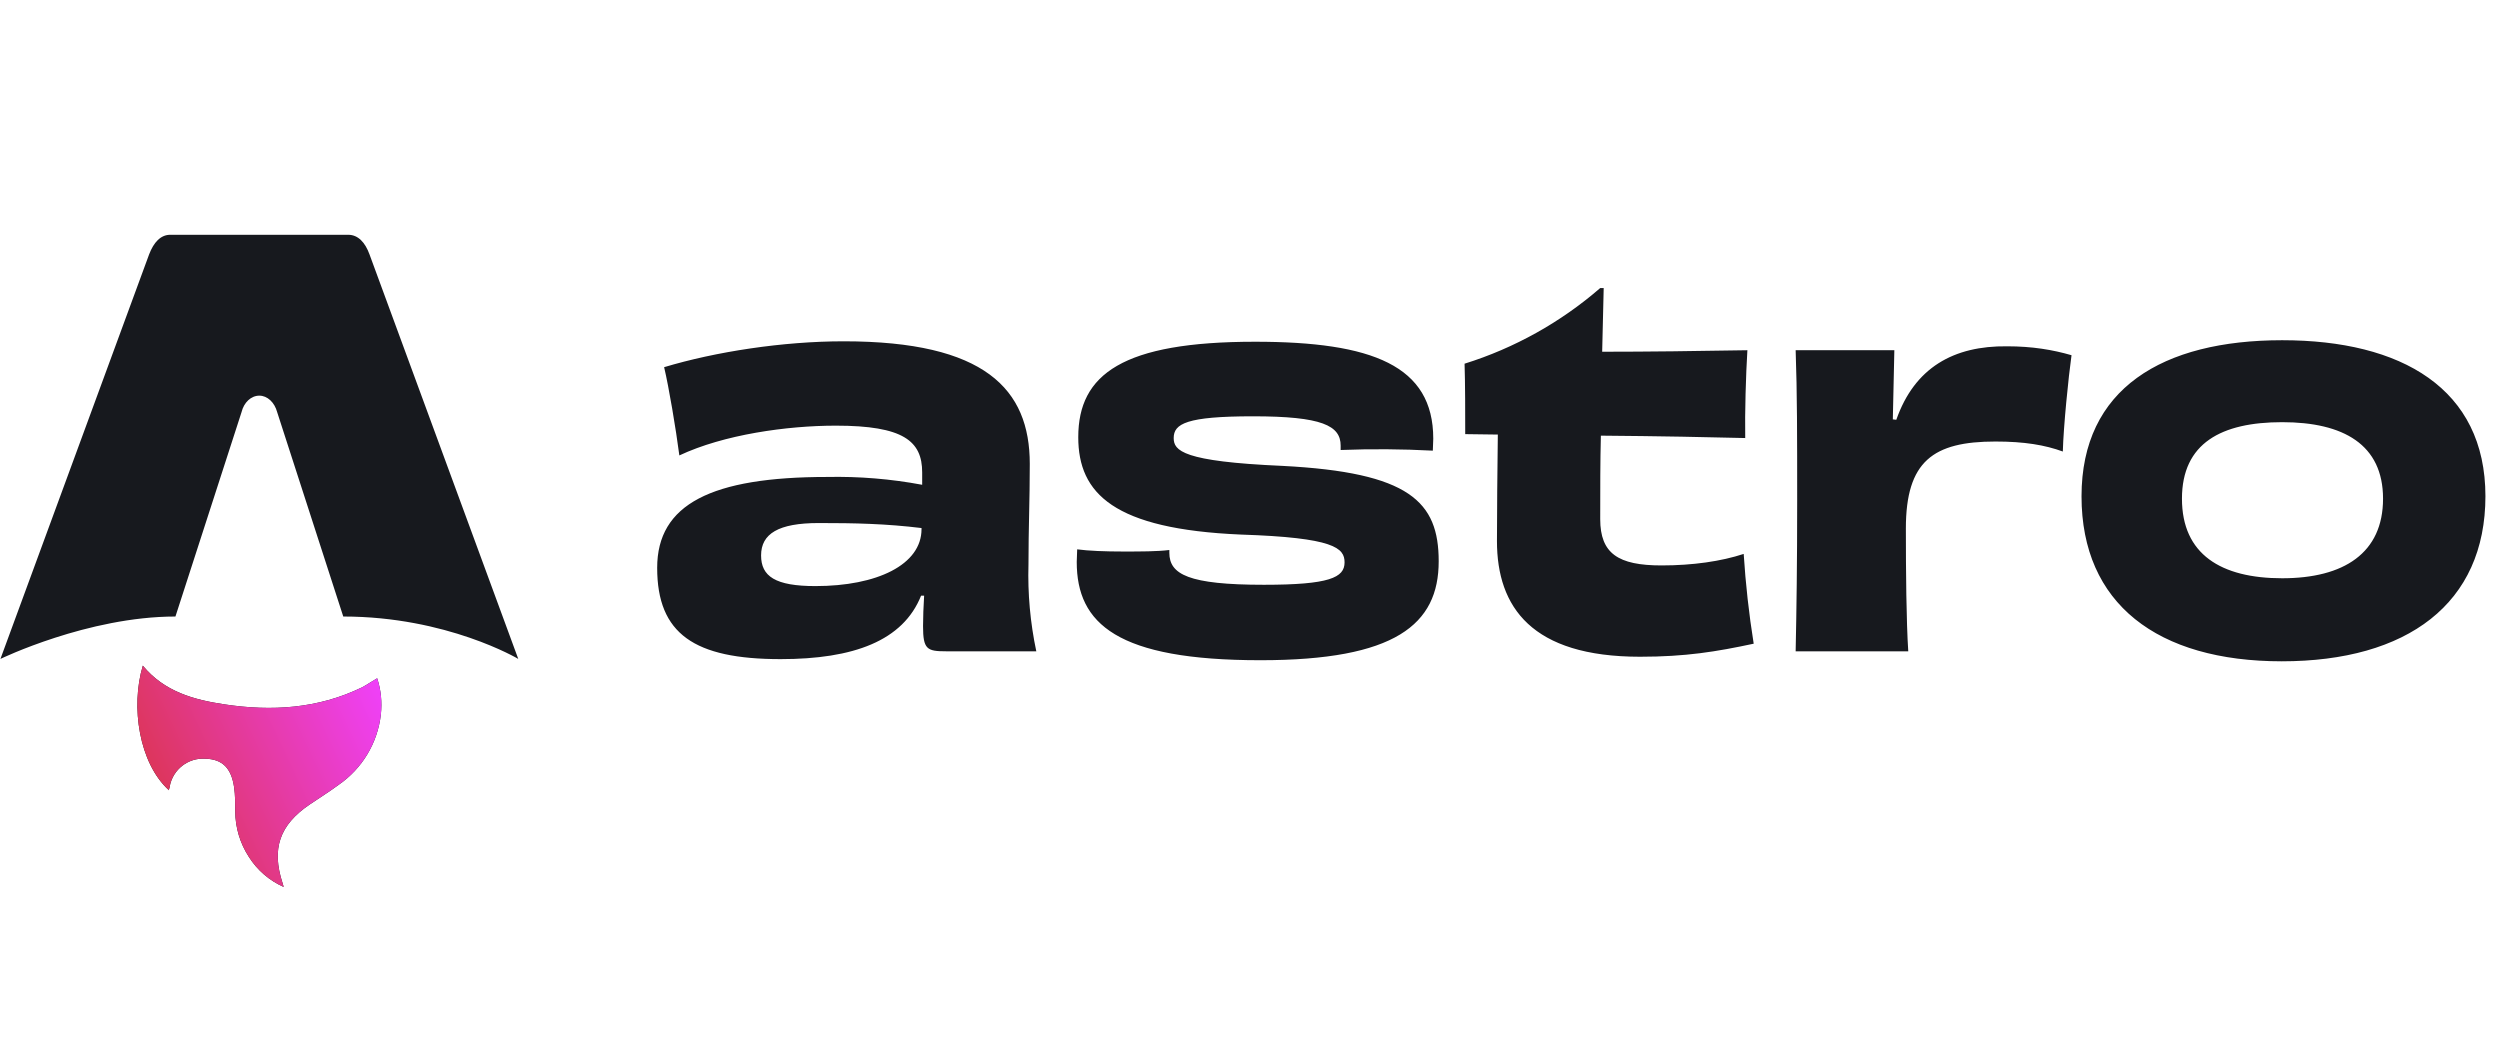
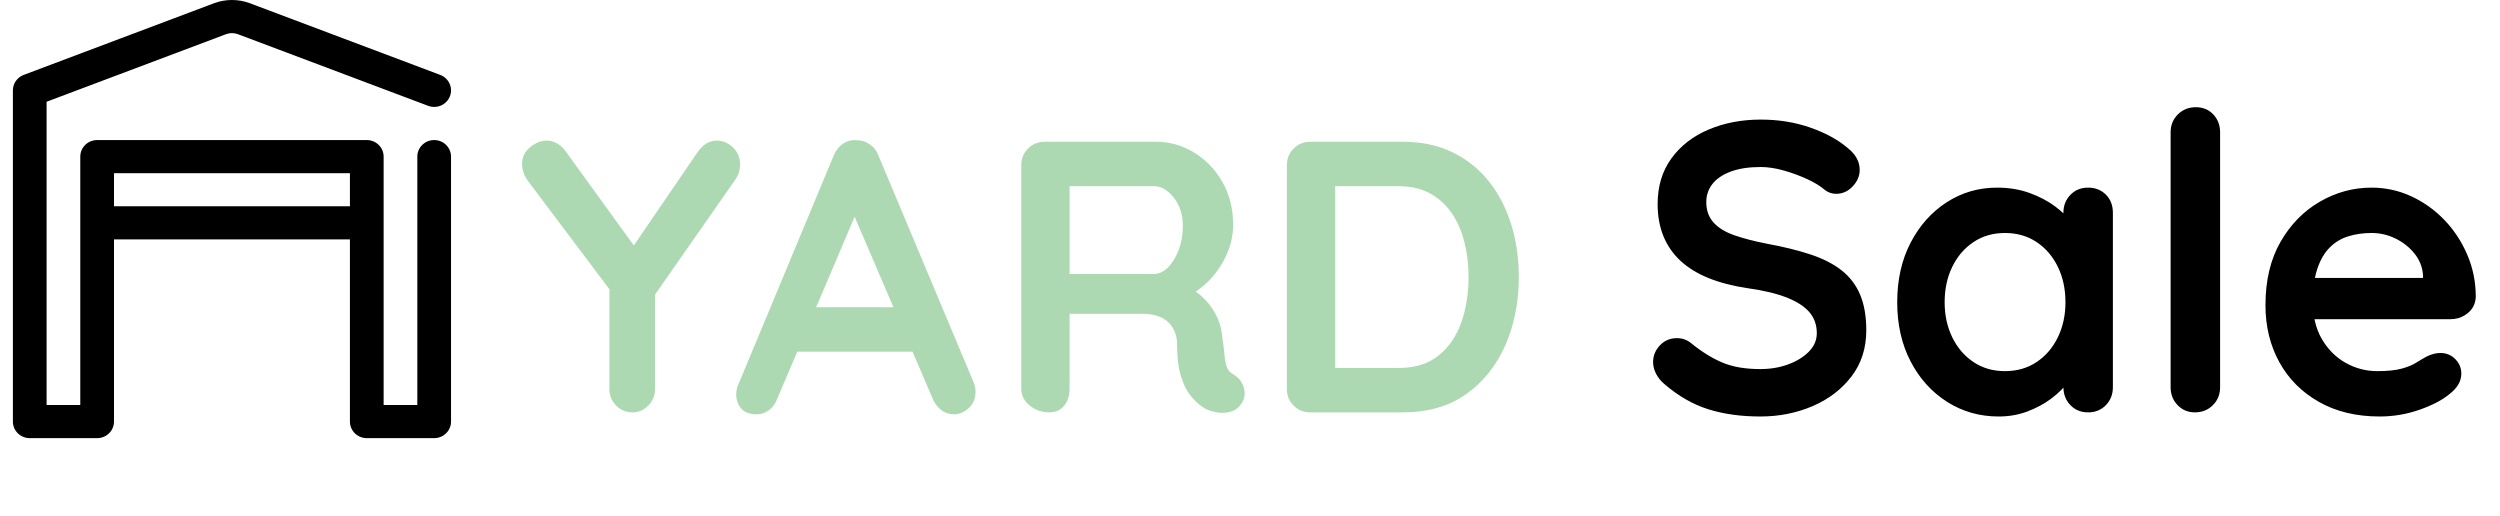
- <svg xmlns="http://www.w3.org/2000/svg" fill="none" width="115" height="48">
-   <path fill="#17191E" d="M7.77 36.35C6.4 35.11 6 32.51 6.57 30.62c.99 1.2 2.35 1.57 3.75 1.78 2.18.33 4.31.2 6.33-.78.23-.12.44-.27.7-.42.18.55.23 1.1.17 1.67a4.56 4.56 0 0 1-1.94 3.23c-.43.32-.9.61-1.34.91-1.38.94-1.76 2.03-1.24 3.62l.05.17a3.63 3.63 0 0 1-1.6-1.38 3.87 3.87 0 0 1-.63-2.1c0-.37 0-.74-.05-1.1-.13-.9-.55-1.3-1.33-1.32a1.56 1.56 0 0 0-1.63 1.26c0 .06-.03.12-.05.2Z" />
-   <path fill="url(#a)" d="M7.77 36.35C6.4 35.11 6 32.51 6.57 30.62c.99 1.2 2.35 1.57 3.75 1.78 2.18.33 4.31.2 6.33-.78.23-.12.44-.27.7-.42.18.55.23 1.1.17 1.67a4.56 4.56 0 0 1-1.94 3.23c-.43.32-.9.61-1.34.91-1.38.94-1.76 2.03-1.24 3.62l.05.17a3.63 3.63 0 0 1-1.6-1.38 3.87 3.87 0 0 1-.63-2.1c0-.37 0-.74-.05-1.1-.13-.9-.55-1.3-1.33-1.32a1.56 1.56 0 0 0-1.63 1.26c0 .06-.03.12-.05.2Z" />
-   <path fill="#17191E" d="M.02 30.31s4.02-1.95 8.05-1.95l3.04-9.4c.11-.45.44-.76.82-.76.37 0 .7.31.82.76l3.04 9.4c4.77 0 8.05 1.95 8.05 1.95L17 11.71c-.2-.56-.53-.91-.98-.91H7.83c-.44 0-.76.35-.97.9L.02 30.31Zm42.37-5.97c0 1.64-2.05 2.62-4.88 2.62-1.85 0-2.5-.45-2.5-1.41 0-1 .8-1.49 2.65-1.49 1.67 0 3.09.03 4.73.23v.05Zm.03-2.04a21.37 21.37 0 0 0-4.37-.36c-5.32 0-7.82 1.25-7.82 4.18 0 3.04 1.71 4.2 5.68 4.2 3.35 0 5.63-.84 6.46-2.92h.14c-.03.5-.05 1-.05 1.4 0 1.07.18 1.16 1.06 1.16h4.15a16.9 16.9 0 0 1-.36-4c0-1.67.06-2.93.06-4.62 0-3.45-2.07-5.64-8.56-5.64-2.8 0-5.9.48-8.26 1.19.22.93.54 2.83.7 4.06 2.04-.96 4.95-1.37 7.2-1.37 3.11 0 3.97.71 3.97 2.15v.57Zm11.37 3c-.56.07-1.33.07-2.12.07-.83 0-1.6-.03-2.12-.1l-.02.58c0 2.85 1.87 4.52 8.45 4.52 6.2 0 8.2-1.64 8.2-4.55 0-2.74-1.33-4.09-7.2-4.39-4.58-.2-4.99-.7-4.99-1.28 0-.66.59-1 3.65-1 3.18 0 4.03.43 4.03 1.35v.2a46.13 46.13 0 0 1 4.24.03l.02-.55c0-3.36-2.8-4.46-8.2-4.46-6.08 0-8.13 1.49-8.13 4.39 0 2.6 1.64 4.23 7.48 4.48 4.3.14 4.77.62 4.77 1.28 0 .7-.7 1.03-3.71 1.03-3.47 0-4.35-.48-4.35-1.47v-.13Zm19.82-12.05a17.5 17.5 0 0 1-6.24 3.48c.03.84.03 2.4.03 3.24l1.5.02c-.02 1.63-.04 3.6-.04 4.9 0 3.04 1.6 5.32 6.58 5.32 2.1 0 3.5-.23 5.23-.6a43.77 43.77 0 0 1-.46-4.13c-1.03.34-2.34.53-3.78.53-2 0-2.82-.55-2.82-2.13 0-1.37 0-2.65.03-3.84 2.57.02 5.13.07 6.64.11-.02-1.18.03-2.9.1-4.04-2.2.04-4.65.07-6.68.07l.07-2.93h-.16Zm13.46 6.04a767.33 767.33 0 0 1 .07-3.18H82.6c.07 1.96.07 3.98.07 6.92 0 2.95-.03 4.99-.07 6.93h5.18c-.09-1.37-.11-3.68-.11-5.65 0-3.1 1.26-4 4.12-4 1.33 0 2.28.16 3.1.46.03-1.16.26-3.43.4-4.43-.86-.25-1.81-.41-2.96-.41-2.46-.03-4.26.98-5.1 3.38l-.17-.02Zm22.55 3.65c0 2.5-1.8 3.66-4.64 3.66-2.81 0-4.61-1.1-4.61-3.66s1.82-3.52 4.61-3.52c2.82 0 4.64 1.03 4.64 3.52Zm4.71-.11c0-4.96-3.87-7.18-9.35-7.18-5.5 0-9.23 2.22-9.23 7.18 0 4.94 3.49 7.59 9.21 7.59 5.77 0 9.37-2.65 9.37-7.6Z" />
-   <defs>
-     <linearGradient id="a" x1="6.33" x2="19.43" y1="40.8" y2="34.6" gradientUnits="userSpaceOnUse">
-       <stop stop-color="#D83333" />
-       <stop offset="1" stop-color="#F041FF" />
-     </linearGradient>
-   </defs>
+ <svg xmlns="http://www.w3.org/2000/svg" width="97" height="20" viewBox="0 0 97 20" fill="none">
+   <path fill-rule="evenodd" clip-rule="evenodd" d="M4.423 9.289V16.358C4.423 16.712 4.13 17 3.769 17H1.154C0.793 17 0.5 16.712 0.5 16.358V3.506C0.5 3.24 0.667 3.002 0.92 2.906C0.92 2.906 6.608 0.764 8.298 0.128C8.75 -0.043 9.25 -0.043 9.702 0.128C11.392 0.764 17.08 2.906 17.08 2.906C17.417 3.033 17.586 3.405 17.457 3.736C17.327 4.068 16.949 4.233 16.612 4.106C16.612 4.106 10.924 1.964 9.234 1.328C9.083 1.271 8.917 1.271 8.766 1.328L1.808 3.948V15.715H3.115V6.077C3.115 5.722 3.408 5.434 3.769 5.434H14.231C14.592 5.434 14.885 5.722 14.885 6.077V15.715H16.192V6.077C16.192 5.722 16.485 5.434 16.846 5.434C17.207 5.434 17.5 5.722 17.5 6.077V16.358C17.5 16.712 17.207 17 16.846 17H14.231C13.87 17 13.577 16.712 13.577 16.358V9.289H4.423ZM13.577 8.004V6.719H4.423V8.004H13.577Z" fill="black" />
+   <path fill-rule="evenodd" clip-rule="evenodd" d="M48.1 15.745C47.99 15.875 47.85 15.957 47.68 15.992C47.51 16.027 47.34 16.027 47.17 15.992C47 15.957 46.86 15.91 46.75 15.85C46.58 15.75 46.41 15.602 46.24 15.408C46.07 15.213 45.932 14.95 45.828 14.62C45.722 14.29 45.67 13.865 45.67 13.345C45.67 13.175 45.64 13.018 45.58 12.873C45.52 12.727 45.435 12.602 45.325 12.498C45.215 12.393 45.075 12.312 44.905 12.258L44.772 12.221C44.633 12.191 44.477 12.175 44.305 12.175L41.5 12.176V15.085C41.5 15.345 41.43 15.562 41.29 15.738C41.15 15.912 40.955 16 40.705 16C40.425 16 40.175 15.912 39.955 15.738C39.735 15.562 39.625 15.345 39.625 15.085V6.415C39.625 6.155 39.712 5.938 39.888 5.763C40.062 5.588 40.28 5.5 40.54 5.5H44.86C45.38 5.5 45.867 5.638 46.322 5.912C46.778 6.188 47.145 6.567 47.425 7.053C47.705 7.537 47.845 8.095 47.845 8.725C47.845 9.105 47.767 9.475 47.612 9.835C47.458 10.195 47.248 10.52 46.983 10.81L46.82 10.976C46.708 11.082 46.592 11.177 46.47 11.262L46.389 11.315L46.418 11.333C46.563 11.436 46.691 11.55 46.803 11.672C46.987 11.877 47.133 12.098 47.237 12.332C47.343 12.568 47.405 12.82 47.425 13.09C47.465 13.34 47.492 13.56 47.508 13.75C47.523 13.94 47.553 14.1 47.597 14.23C47.642 14.36 47.73 14.46 47.86 14.53C48.08 14.66 48.218 14.848 48.273 15.092C48.328 15.338 48.27 15.555 48.1 15.745ZM44.785 7.225H41.5V10.63H44.785C44.965 10.63 45.14 10.547 45.31 10.383C45.48 10.217 45.62 9.992 45.73 9.707C45.84 9.422 45.895 9.11 45.895 8.77C45.895 8.33 45.778 7.963 45.542 7.668C45.307 7.372 45.055 7.225 44.785 7.225ZM54.43 16C55.4 16 56.218 15.765 56.883 15.295C57.547 14.825 58.055 14.193 58.405 13.398C58.755 12.602 58.93 11.72 58.93 10.75C58.93 10.03 58.833 9.352 58.638 8.717C58.443 8.082 58.153 7.522 57.767 7.037C57.383 6.553 56.91 6.175 56.35 5.905C55.79 5.635 55.15 5.5 54.43 5.5H50.845C50.585 5.5 50.367 5.588 50.193 5.763C50.017 5.938 49.93 6.155 49.93 6.415V15.085C49.93 15.345 50.017 15.562 50.193 15.738C50.367 15.912 50.585 16 50.845 16H54.43ZM54.28 7.225H51.805V14.275H54.28C54.91 14.275 55.425 14.113 55.825 13.787C56.225 13.463 56.517 13.033 56.703 12.498C56.888 11.963 56.98 11.38 56.98 10.75C56.98 10.28 56.928 9.832 56.822 9.408C56.718 8.982 56.555 8.607 56.335 8.283C56.115 7.957 55.835 7.7 55.495 7.51C55.155 7.32 54.75 7.225 54.28 7.225Z" fill="#ACD9B2" />
+   <path fill-rule="evenodd" clip-rule="evenodd" d="M85.86 15.72C85.673 15.907 85.441 16 85.164 16C84.897 16 84.673 15.907 84.492 15.72C84.311 15.533 84.22 15.301 84.22 15.024V5.136C84.22 4.859 84.313 4.627 84.5 4.44C84.687 4.253 84.919 4.16 85.196 4.16C85.473 4.16 85.7 4.253 85.876 4.44C86.052 4.627 86.14 4.859 86.14 5.136V15.024C86.14 15.301 86.047 15.533 85.86 15.72ZM70.324 15.76C69.7 16.027 69.025 16.16 68.3 16.16C67.553 16.16 66.881 16.067 66.284 15.88C65.687 15.693 65.116 15.365 64.572 14.896C64.433 14.779 64.327 14.645 64.252 14.496C64.177 14.347 64.14 14.197 64.14 14.048C64.14 13.803 64.228 13.587 64.404 13.4C64.58 13.213 64.801 13.12 65.068 13.12C65.271 13.12 65.452 13.184 65.612 13.312C66.017 13.643 66.42 13.893 66.82 14.064C67.22 14.235 67.713 14.32 68.3 14.32C68.695 14.32 69.057 14.259 69.388 14.136C69.719 14.013 69.985 13.848 70.188 13.64C70.391 13.432 70.492 13.195 70.492 12.928C70.492 12.608 70.396 12.336 70.204 12.112C70.012 11.888 69.719 11.699 69.324 11.544C68.929 11.389 68.428 11.269 67.82 11.184C67.244 11.099 66.737 10.968 66.3 10.792C65.863 10.616 65.497 10.392 65.204 10.12C64.911 9.848 64.689 9.528 64.54 9.16C64.391 8.792 64.316 8.379 64.316 7.92C64.316 7.227 64.495 6.635 64.852 6.144C65.209 5.653 65.692 5.28 66.3 5.024C66.908 4.768 67.58 4.64 68.316 4.64C69.009 4.64 69.652 4.744 70.244 4.952C70.836 5.16 71.319 5.424 71.692 5.744C72.001 5.989 72.156 6.272 72.156 6.592C72.156 6.827 72.065 7.04 71.884 7.232C71.703 7.424 71.489 7.52 71.244 7.52C71.084 7.52 70.94 7.472 70.812 7.376C70.641 7.227 70.412 7.085 70.124 6.952C69.836 6.819 69.532 6.707 69.212 6.616C68.892 6.525 68.593 6.48 68.316 6.48C67.857 6.48 67.471 6.539 67.156 6.656C66.841 6.773 66.604 6.933 66.444 7.136C66.284 7.339 66.204 7.573 66.204 7.84C66.204 8.16 66.297 8.424 66.484 8.632C66.671 8.84 66.94 9.005 67.292 9.128C67.644 9.251 68.065 9.36 68.556 9.456C69.196 9.573 69.759 9.712 70.244 9.872C70.729 10.032 71.132 10.237 71.452 10.488C71.772 10.739 72.012 11.053 72.172 11.432C72.332 11.811 72.412 12.272 72.412 12.816C72.412 13.509 72.22 14.107 71.836 14.608C71.452 15.109 70.948 15.493 70.324 15.76ZM78.676 15.96C78.329 16.093 77.953 16.16 77.548 16.16C76.812 16.16 76.145 15.971 75.548 15.592C74.951 15.213 74.479 14.691 74.132 14.024C73.785 13.357 73.612 12.592 73.612 11.728C73.612 10.853 73.785 10.083 74.132 9.416C74.479 8.749 74.945 8.227 75.532 7.848C76.119 7.469 76.769 7.28 77.484 7.28C77.943 7.28 78.364 7.349 78.748 7.488C79.132 7.627 79.465 7.803 79.748 8.016L79.91 8.144C79.961 8.187 80.011 8.232 80.06 8.278V8.256C80.06 7.979 80.151 7.747 80.332 7.56C80.513 7.373 80.743 7.28 81.02 7.28C81.297 7.28 81.527 7.371 81.708 7.552C81.889 7.733 81.98 7.968 81.98 8.256V15.024C81.98 15.301 81.889 15.533 81.708 15.72C81.527 15.907 81.297 16 81.02 16C80.743 16 80.513 15.907 80.332 15.72L80.249 15.623C80.148 15.488 80.088 15.334 80.068 15.159L80.061 15.04L79.983 15.123C79.868 15.241 79.734 15.357 79.58 15.472C79.324 15.664 79.023 15.827 78.676 15.96ZM77.788 14.4C77.329 14.4 76.924 14.283 76.572 14.048C76.22 13.813 75.945 13.493 75.748 13.088C75.551 12.683 75.452 12.229 75.452 11.728C75.452 11.216 75.551 10.757 75.748 10.352C75.945 9.947 76.22 9.627 76.572 9.392C76.924 9.157 77.329 9.04 77.788 9.04C78.257 9.04 78.668 9.157 79.02 9.392C79.372 9.627 79.647 9.947 79.844 10.352C80.041 10.757 80.14 11.216 80.14 11.728C80.14 12.229 80.041 12.683 79.844 13.088C79.647 13.493 79.372 13.813 79.02 14.048C78.668 14.283 78.257 14.4 77.788 14.4ZM92.332 16.16C92.865 16.16 93.383 16.072 93.884 15.896C94.385 15.72 94.775 15.515 95.052 15.28C95.351 15.045 95.5 14.784 95.5 14.496C95.5 14.283 95.423 14.096 95.268 13.936C95.113 13.776 94.919 13.696 94.684 13.696C94.513 13.696 94.332 13.744 94.14 13.84C94.023 13.904 93.892 13.981 93.748 14.072C93.604 14.163 93.415 14.24 93.18 14.304C92.945 14.368 92.631 14.4 92.236 14.4C91.809 14.4 91.407 14.296 91.028 14.088C90.649 13.88 90.34 13.576 90.1 13.176C89.963 12.947 89.865 12.69 89.806 12.404L89.802 12.384H95.084C95.289 12.384 95.473 12.333 95.637 12.23L95.756 12.144C95.948 11.984 96.049 11.776 96.06 11.52C96.06 10.944 95.951 10.4 95.732 9.888C95.513 9.376 95.217 8.925 94.844 8.536C94.471 8.147 94.041 7.84 93.556 7.616C93.071 7.392 92.556 7.28 92.012 7.28C91.308 7.28 90.641 7.461 90.012 7.824C89.383 8.187 88.873 8.707 88.484 9.384C88.095 10.061 87.9 10.88 87.9 11.84C87.9 12.661 88.079 13.397 88.436 14.048C88.793 14.699 89.305 15.213 89.972 15.592C90.639 15.971 91.425 16.16 92.332 16.16ZM89.819 10.784H94.012V10.672C93.991 10.363 93.881 10.085 93.684 9.84C93.487 9.595 93.241 9.4 92.948 9.256C92.655 9.112 92.343 9.04 92.012 9.04C91.692 9.04 91.393 9.083 91.116 9.168C90.839 9.253 90.599 9.397 90.396 9.6C90.193 9.803 90.033 10.075 89.916 10.416L89.862 10.594L89.819 10.784Z" fill="black" />
+   <path d="M24.545 16C24.775 16 24.977 15.912 25.152 15.738C25.328 15.562 25.415 15.345 25.415 15.085V11.429L28.55 6.94C28.59 6.88 28.622 6.819 28.647 6.757L28.677 6.662C28.703 6.567 28.715 6.475 28.715 6.385C28.715 6.115 28.622 5.893 28.438 5.718C28.253 5.543 28.045 5.455 27.815 5.455C27.525 5.455 27.275 5.605 27.065 5.905L24.592 9.523L21.95 5.875C21.77 5.635 21.564 5.498 21.333 5.464L21.215 5.455C20.995 5.455 20.78 5.54 20.57 5.71C20.36 5.88 20.255 6.1 20.255 6.37C20.255 6.47 20.275 6.58 20.315 6.7C20.355 6.82 20.425 6.945 20.525 7.075L23.645 11.222V15.085C23.645 15.302 23.706 15.489 23.827 15.646L23.907 15.738C24.082 15.912 24.295 16 24.545 16Z" fill="#ACD9B2" />
+   <path fill-rule="evenodd" clip-rule="evenodd" d="M37.587 15.835C37.412 15.995 37.22 16.075 37.01 16.075C36.83 16.075 36.667 16.02 36.522 15.91L36.42 15.82C36.323 15.723 36.245 15.602 36.185 15.46L35.406 13.645H30.933L30.155 15.475C30.085 15.665 29.977 15.812 29.832 15.918C29.687 16.023 29.53 16.075 29.36 16.075C29.09 16.075 28.89 16 28.76 15.85C28.63 15.7 28.565 15.515 28.565 15.295C28.565 15.205 28.58 15.11 28.61 15.01L32.345 6.04C32.425 5.84 32.547 5.685 32.712 5.575C32.877 5.465 33.055 5.42 33.245 5.44C33.425 5.44 33.592 5.492 33.747 5.598C33.902 5.702 34.015 5.85 34.085 6.04L37.775 14.83C37.825 14.96 37.85 15.08 37.85 15.19C37.85 15.46 37.762 15.675 37.587 15.835ZM31.667 11.92H34.666L33.159 8.409L31.667 11.92Z" fill="#ACD9B2" />
</svg>
